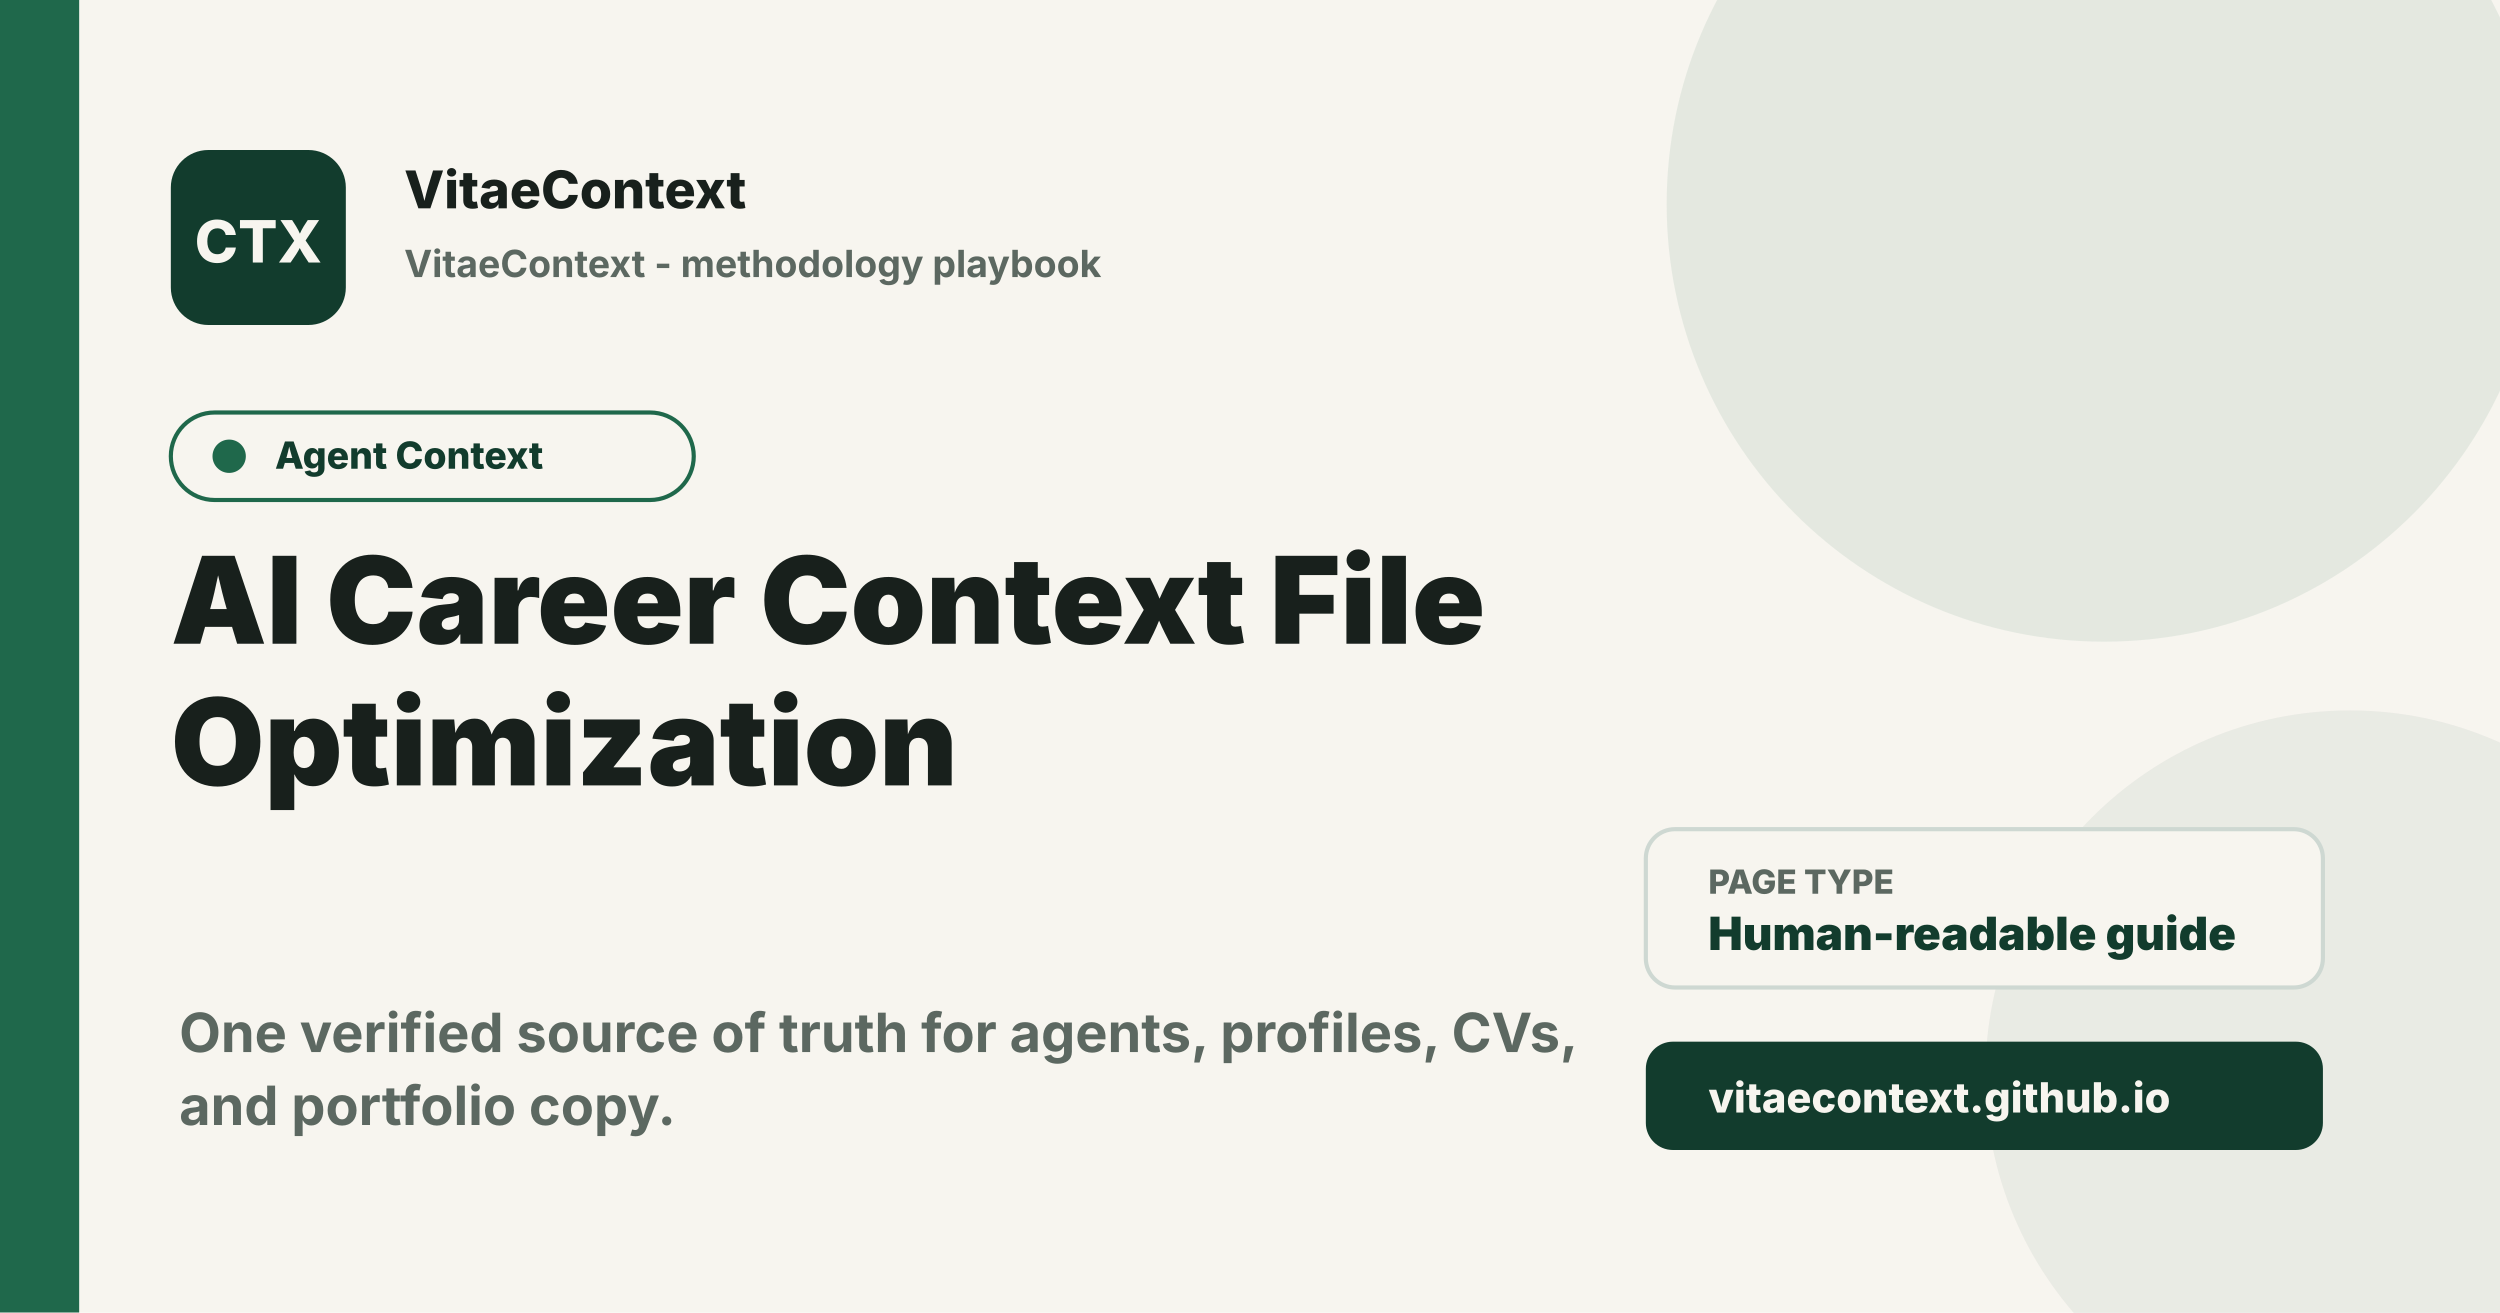
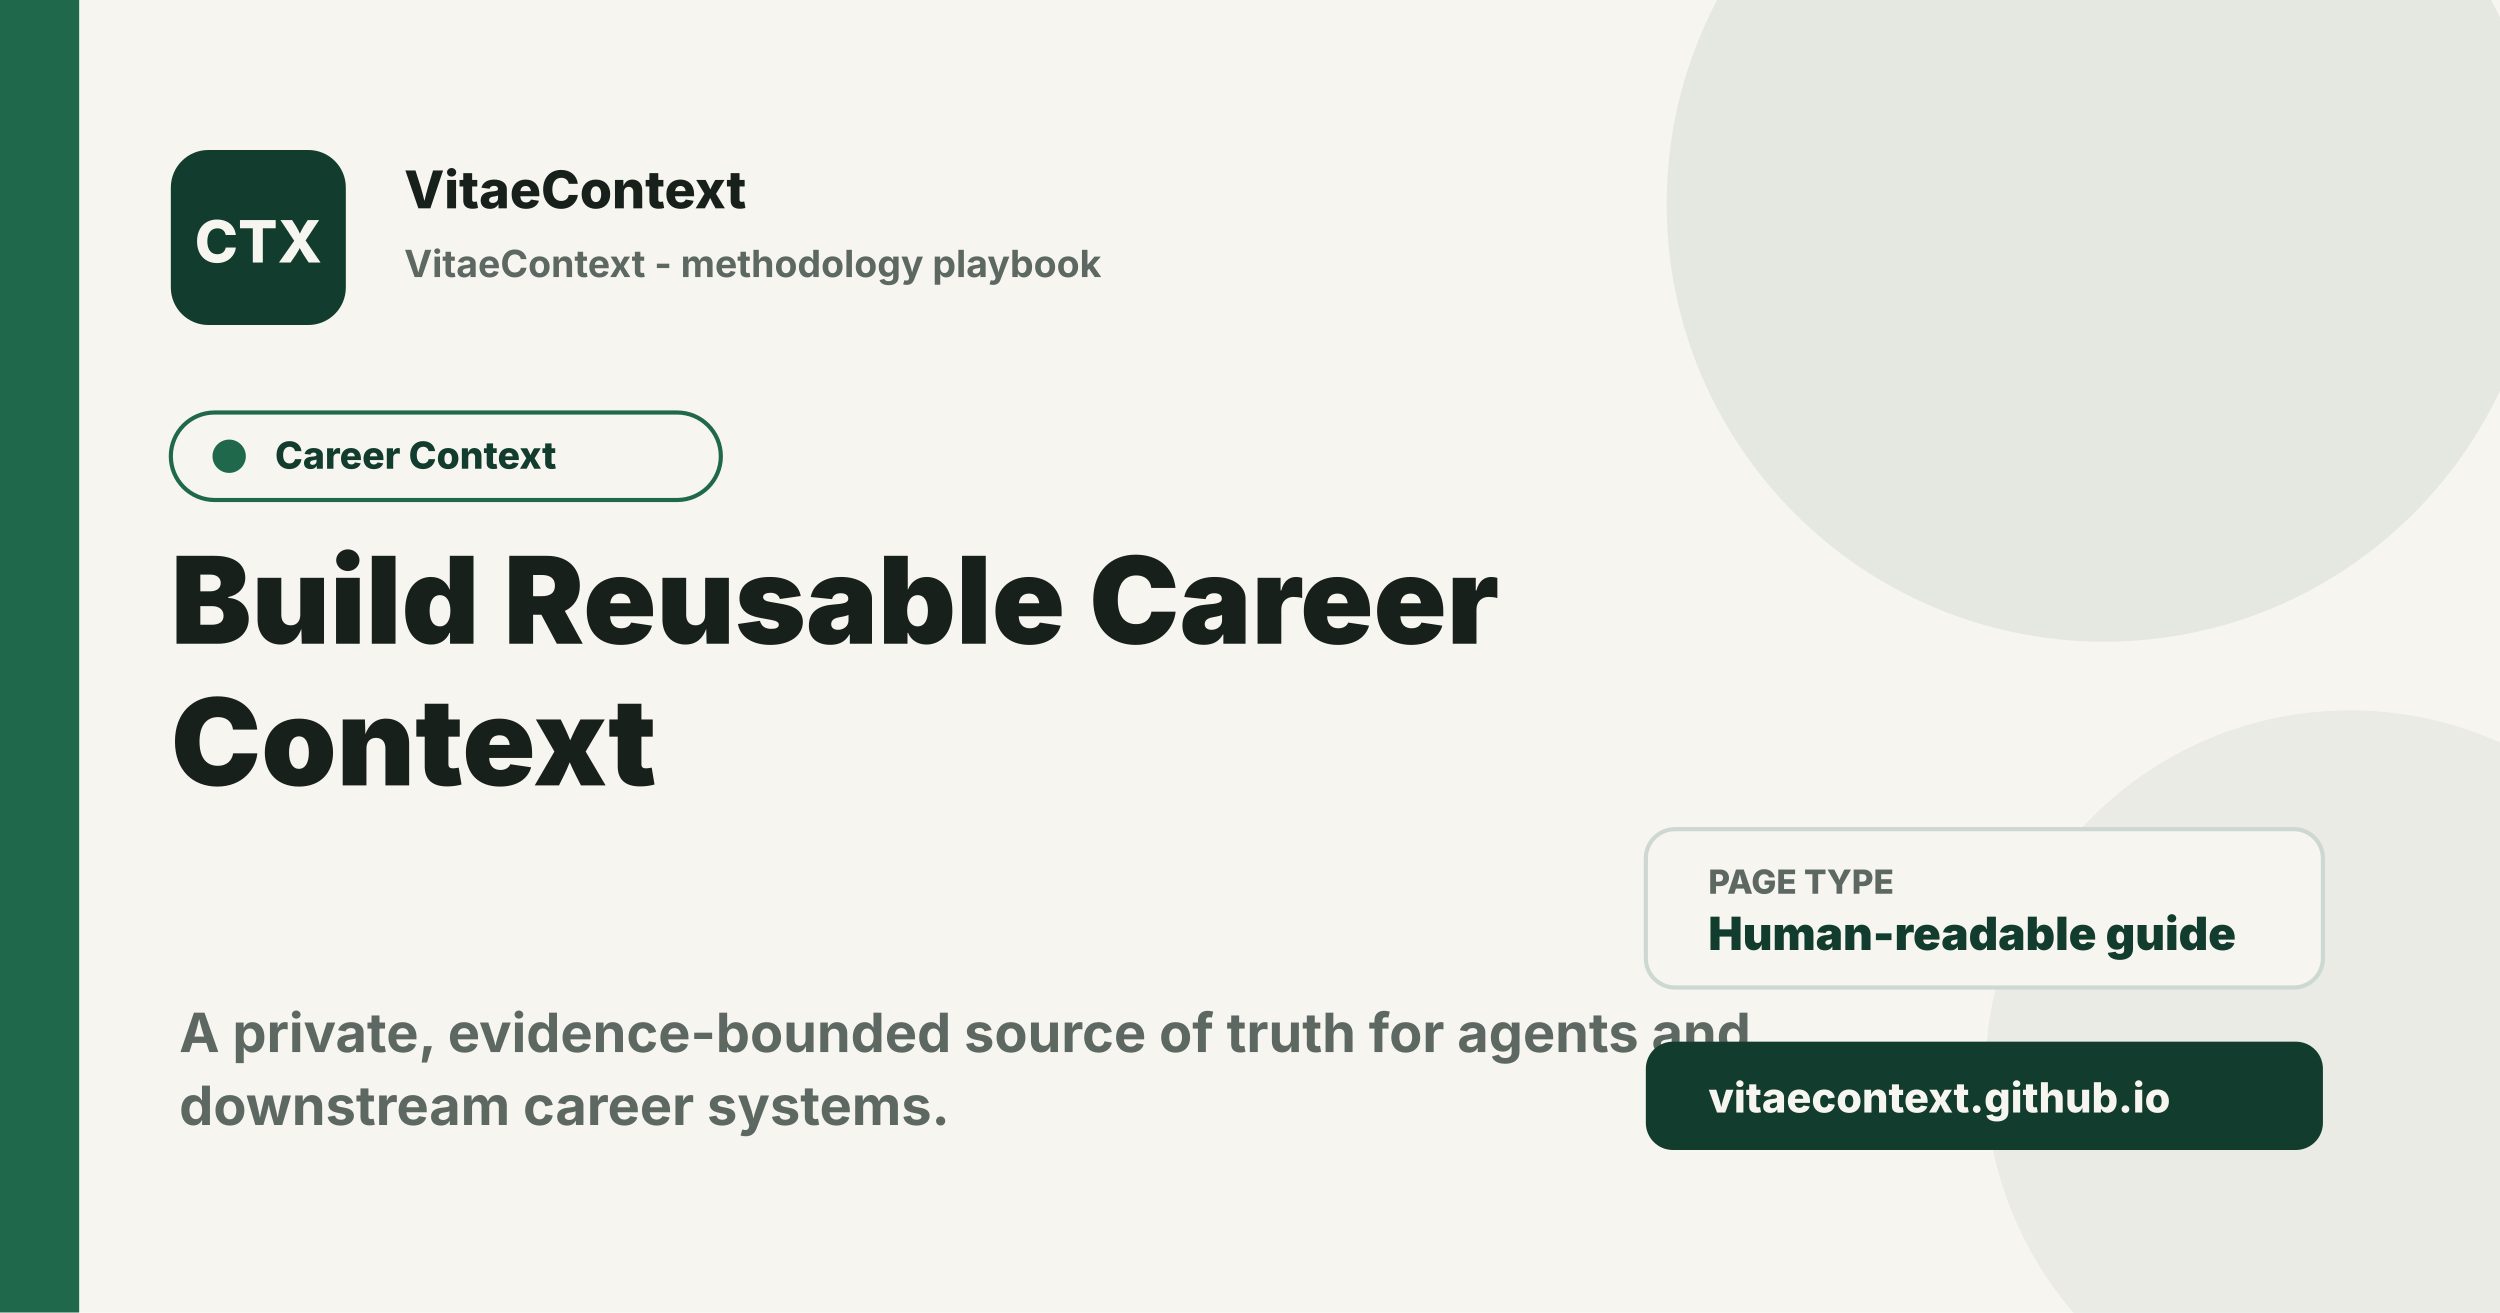
<svg xmlns="http://www.w3.org/2000/svg" width="1200" height="630" viewBox="0 0 1200 630">
  <rect width="1200" height="630" fill="#F7F5EF" />
  <rect x="0" y="0" width="1200" height="630" fill="#F7F5EF" />
  <rect x="0" y="0" width="38" height="630" fill="#1F684B" />
  <circle cx="1010" cy="98" r="210" fill="#1F684B" opacity="0.09" />
  <circle cx="1128" cy="516" r="175" fill="#123C2D" opacity="0.06" />
  <g transform="translate(82 72)">
    <rect x="0" y="0" width="84" height="84" rx="18" fill="#123C2D" />
    <text x="42" y="54" text-anchor="middle" font-family="Inter, Arial, sans-serif" font-size="28" font-weight="800" fill="#F7F5EF">CTX</text>
    <text x="112" y="28" font-family="Inter, Arial, sans-serif" font-size="25" font-weight="800" fill="#18201C">VitaeContext</text>
    <text x="112" y="61" font-family="Inter, Arial, sans-serif" font-size="18" font-weight="650" fill="#5C6861">VitaeContext - methodology playbook</text>
  </g>
  <g transform="translate(82 198)">
-     <rect x="0" y="0" width="251" height="42" rx="21" fill="#F7F5EF" stroke="#1F684B" stroke-width="2" />
+     <rect x="0" y="0" width="264" height="42" rx="21" fill="#F7F5EF" stroke="#1F684B" stroke-width="2" />
    <circle cx="28" cy="21" r="8" fill="#1F684B" />
-     <text x="50" y="27" font-family="Inter, Arial, sans-serif" font-size="18" font-weight="800" fill="#123C2D">Agent Context</text>
+     <text x="50" y="27" font-family="Inter, Arial, sans-serif" font-size="18" font-weight="800" fill="#123C2D">Career Context</text>
  </g>
  <text x="82" y="309" font-family="Inter, Arial, sans-serif" font-size="58" font-weight="850" fill="#18201C">
-     <tspan x="82" dy="0">AI Career Context File</tspan>
-     <tspan x="82" dy="68">Optimization</tspan>
+     <tspan x="82" dy="0">Build Reusable Career</tspan>
+     <tspan x="82" dy="68">Context</tspan>
  </text>
  <text x="86" y="505" font-family="Inter, Arial, sans-serif" font-size="26" font-weight="650" fill="#5C6861">
-     <tspan x="86" dy="0">One verified source of truth for agents, profiles, CVs,</tspan>
-     <tspan x="86" dy="35">and portfolio copy.</tspan>
+     <tspan x="86" dy="0">A private, evidence-bounded source of truth for agents and</tspan>
+     <tspan x="86" dy="35">downstream career systems.</tspan>
  </text>
  <g transform="translate(790 398)">
    <rect x="0" y="0" width="325" height="76" rx="14" fill="#F7F5EF" stroke="#CED8D2" stroke-width="2" />
    <text x="30" y="31" font-family="Inter, Arial, sans-serif" font-size="16" font-weight="800" fill="#5C6861">PAGE TYPE</text>
    <text x="30" y="58" font-family="Inter, Arial, sans-serif" font-size="22" font-weight="850" fill="#123C2D">Human-readable guide</text>
  </g>
  <g transform="translate(790 500)">
    <rect x="0" y="0" width="325" height="52" rx="13" fill="#123C2D" />
    <text x="30" y="34" font-family="Inter, Arial, sans-serif" font-size="20" font-weight="800" fill="#F7F5EF">vitaecontext.github.io</text>
  </g>
</svg>
